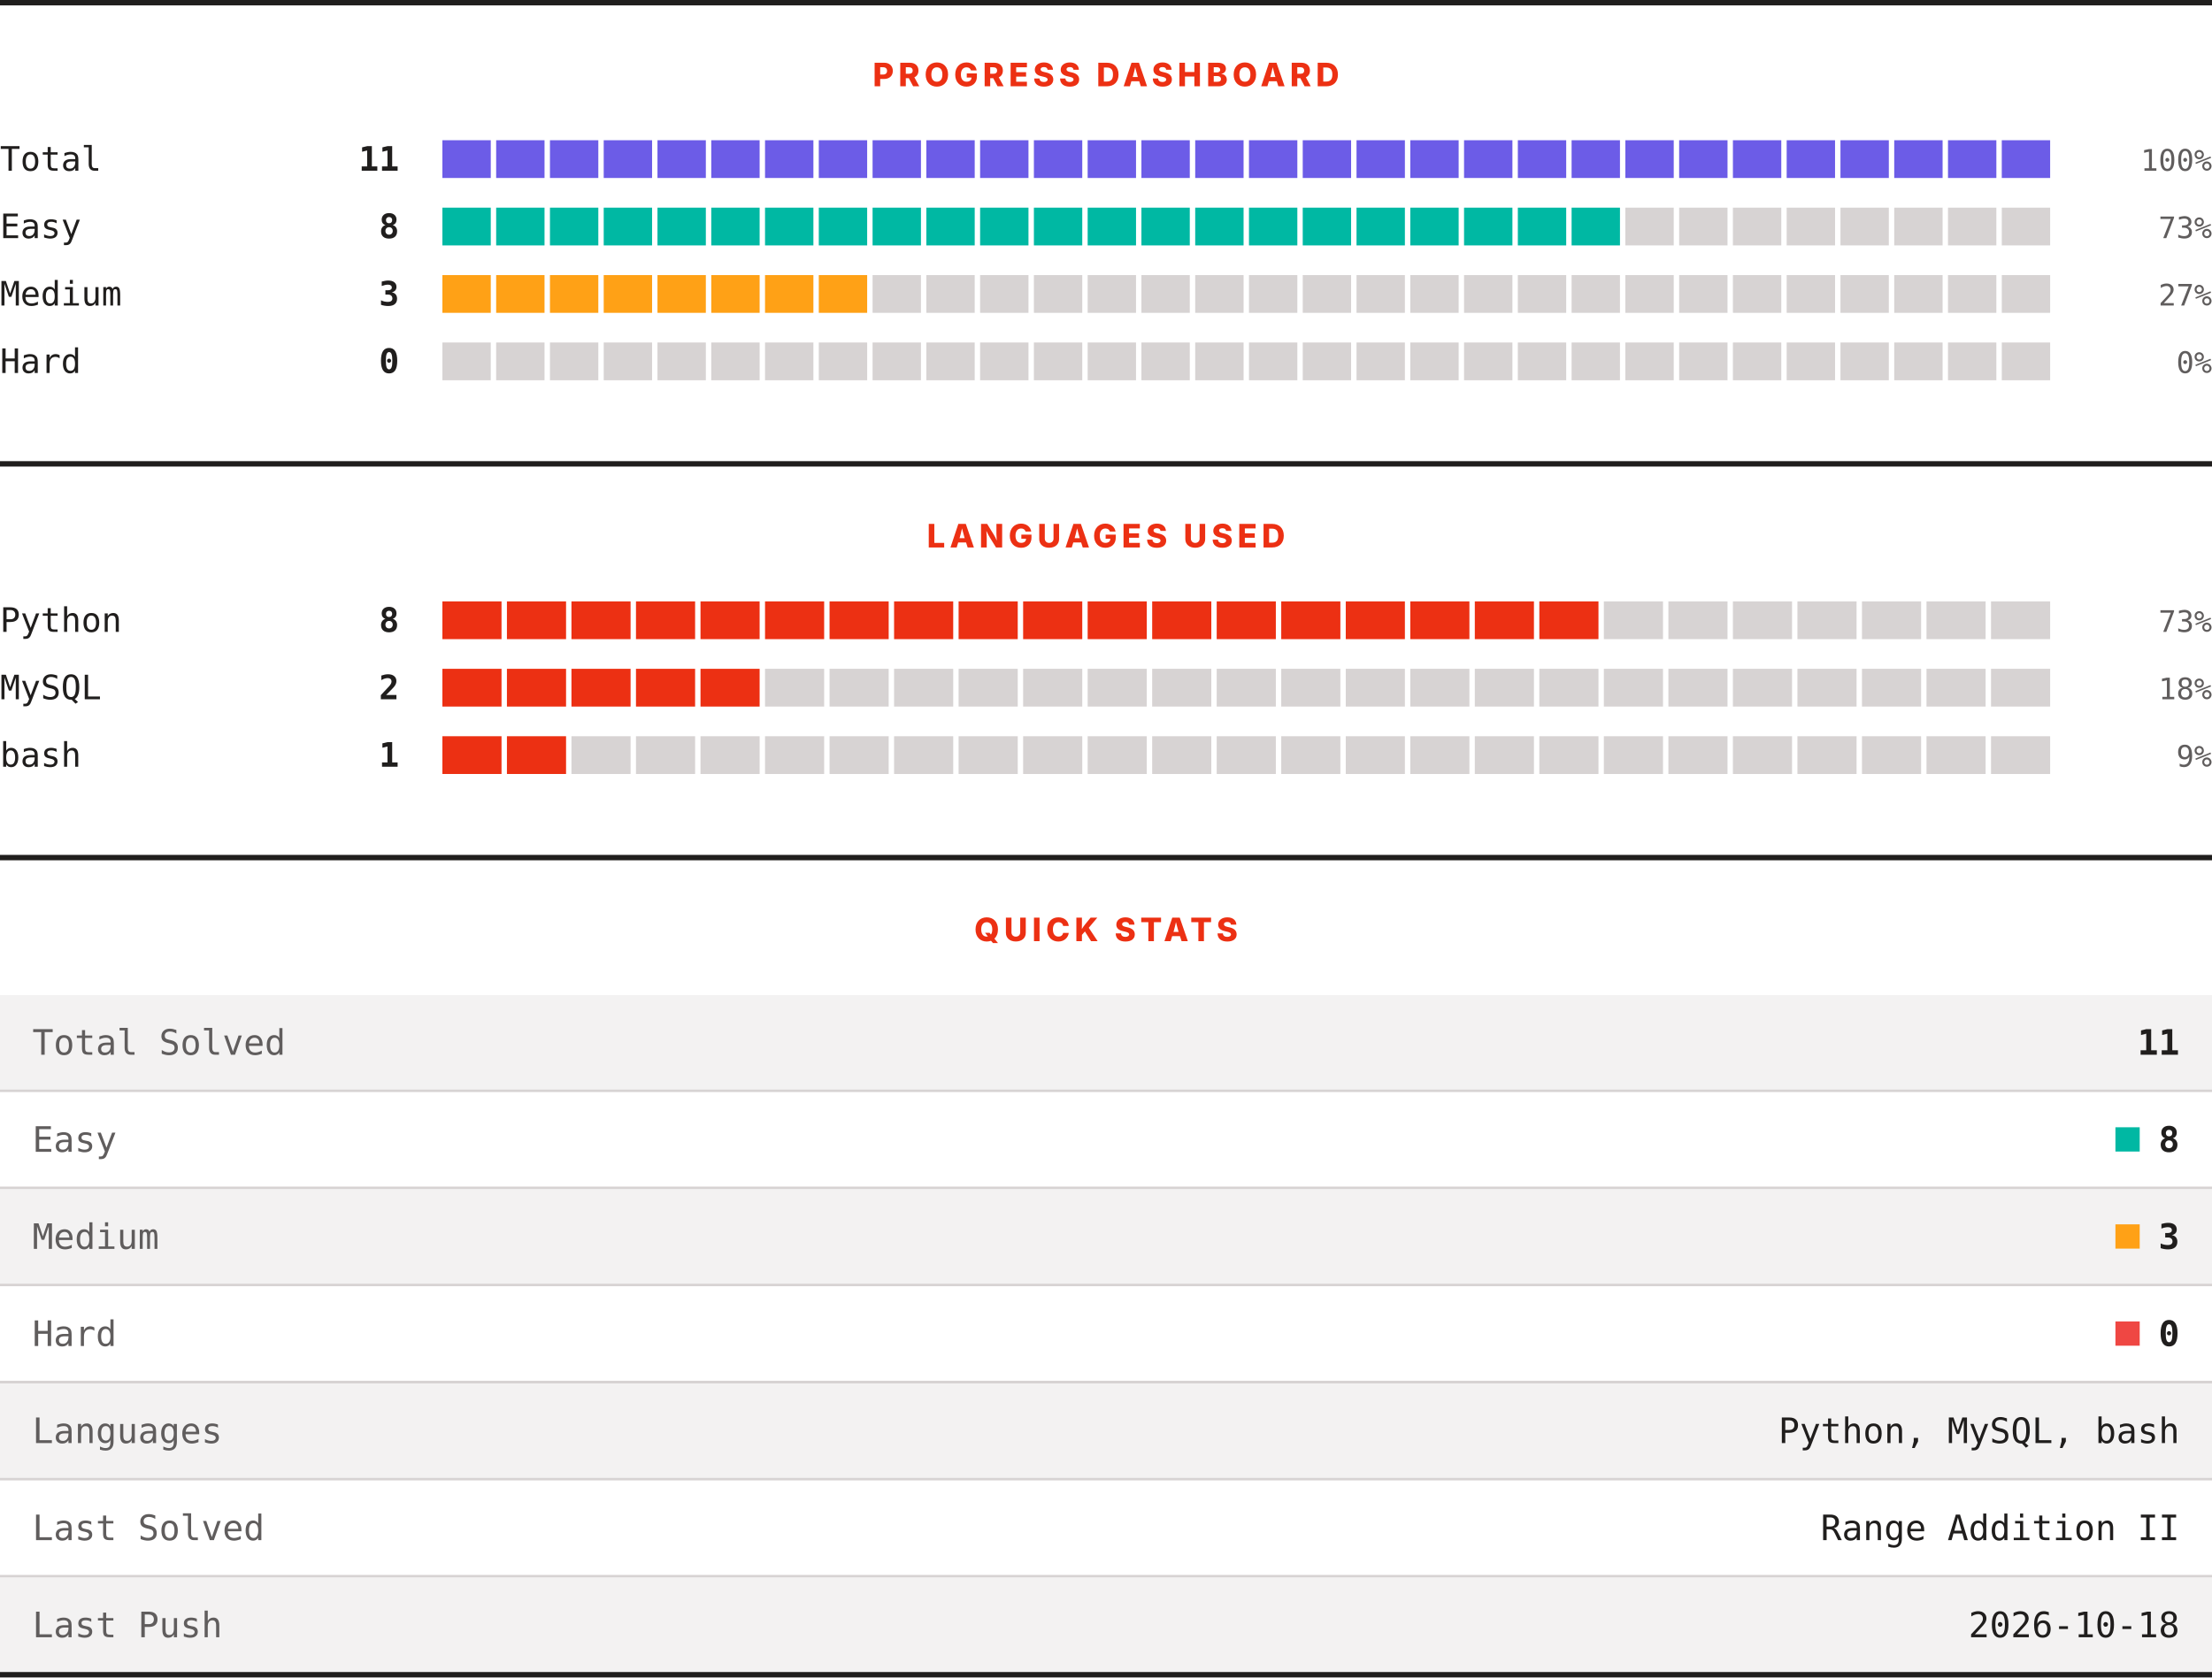
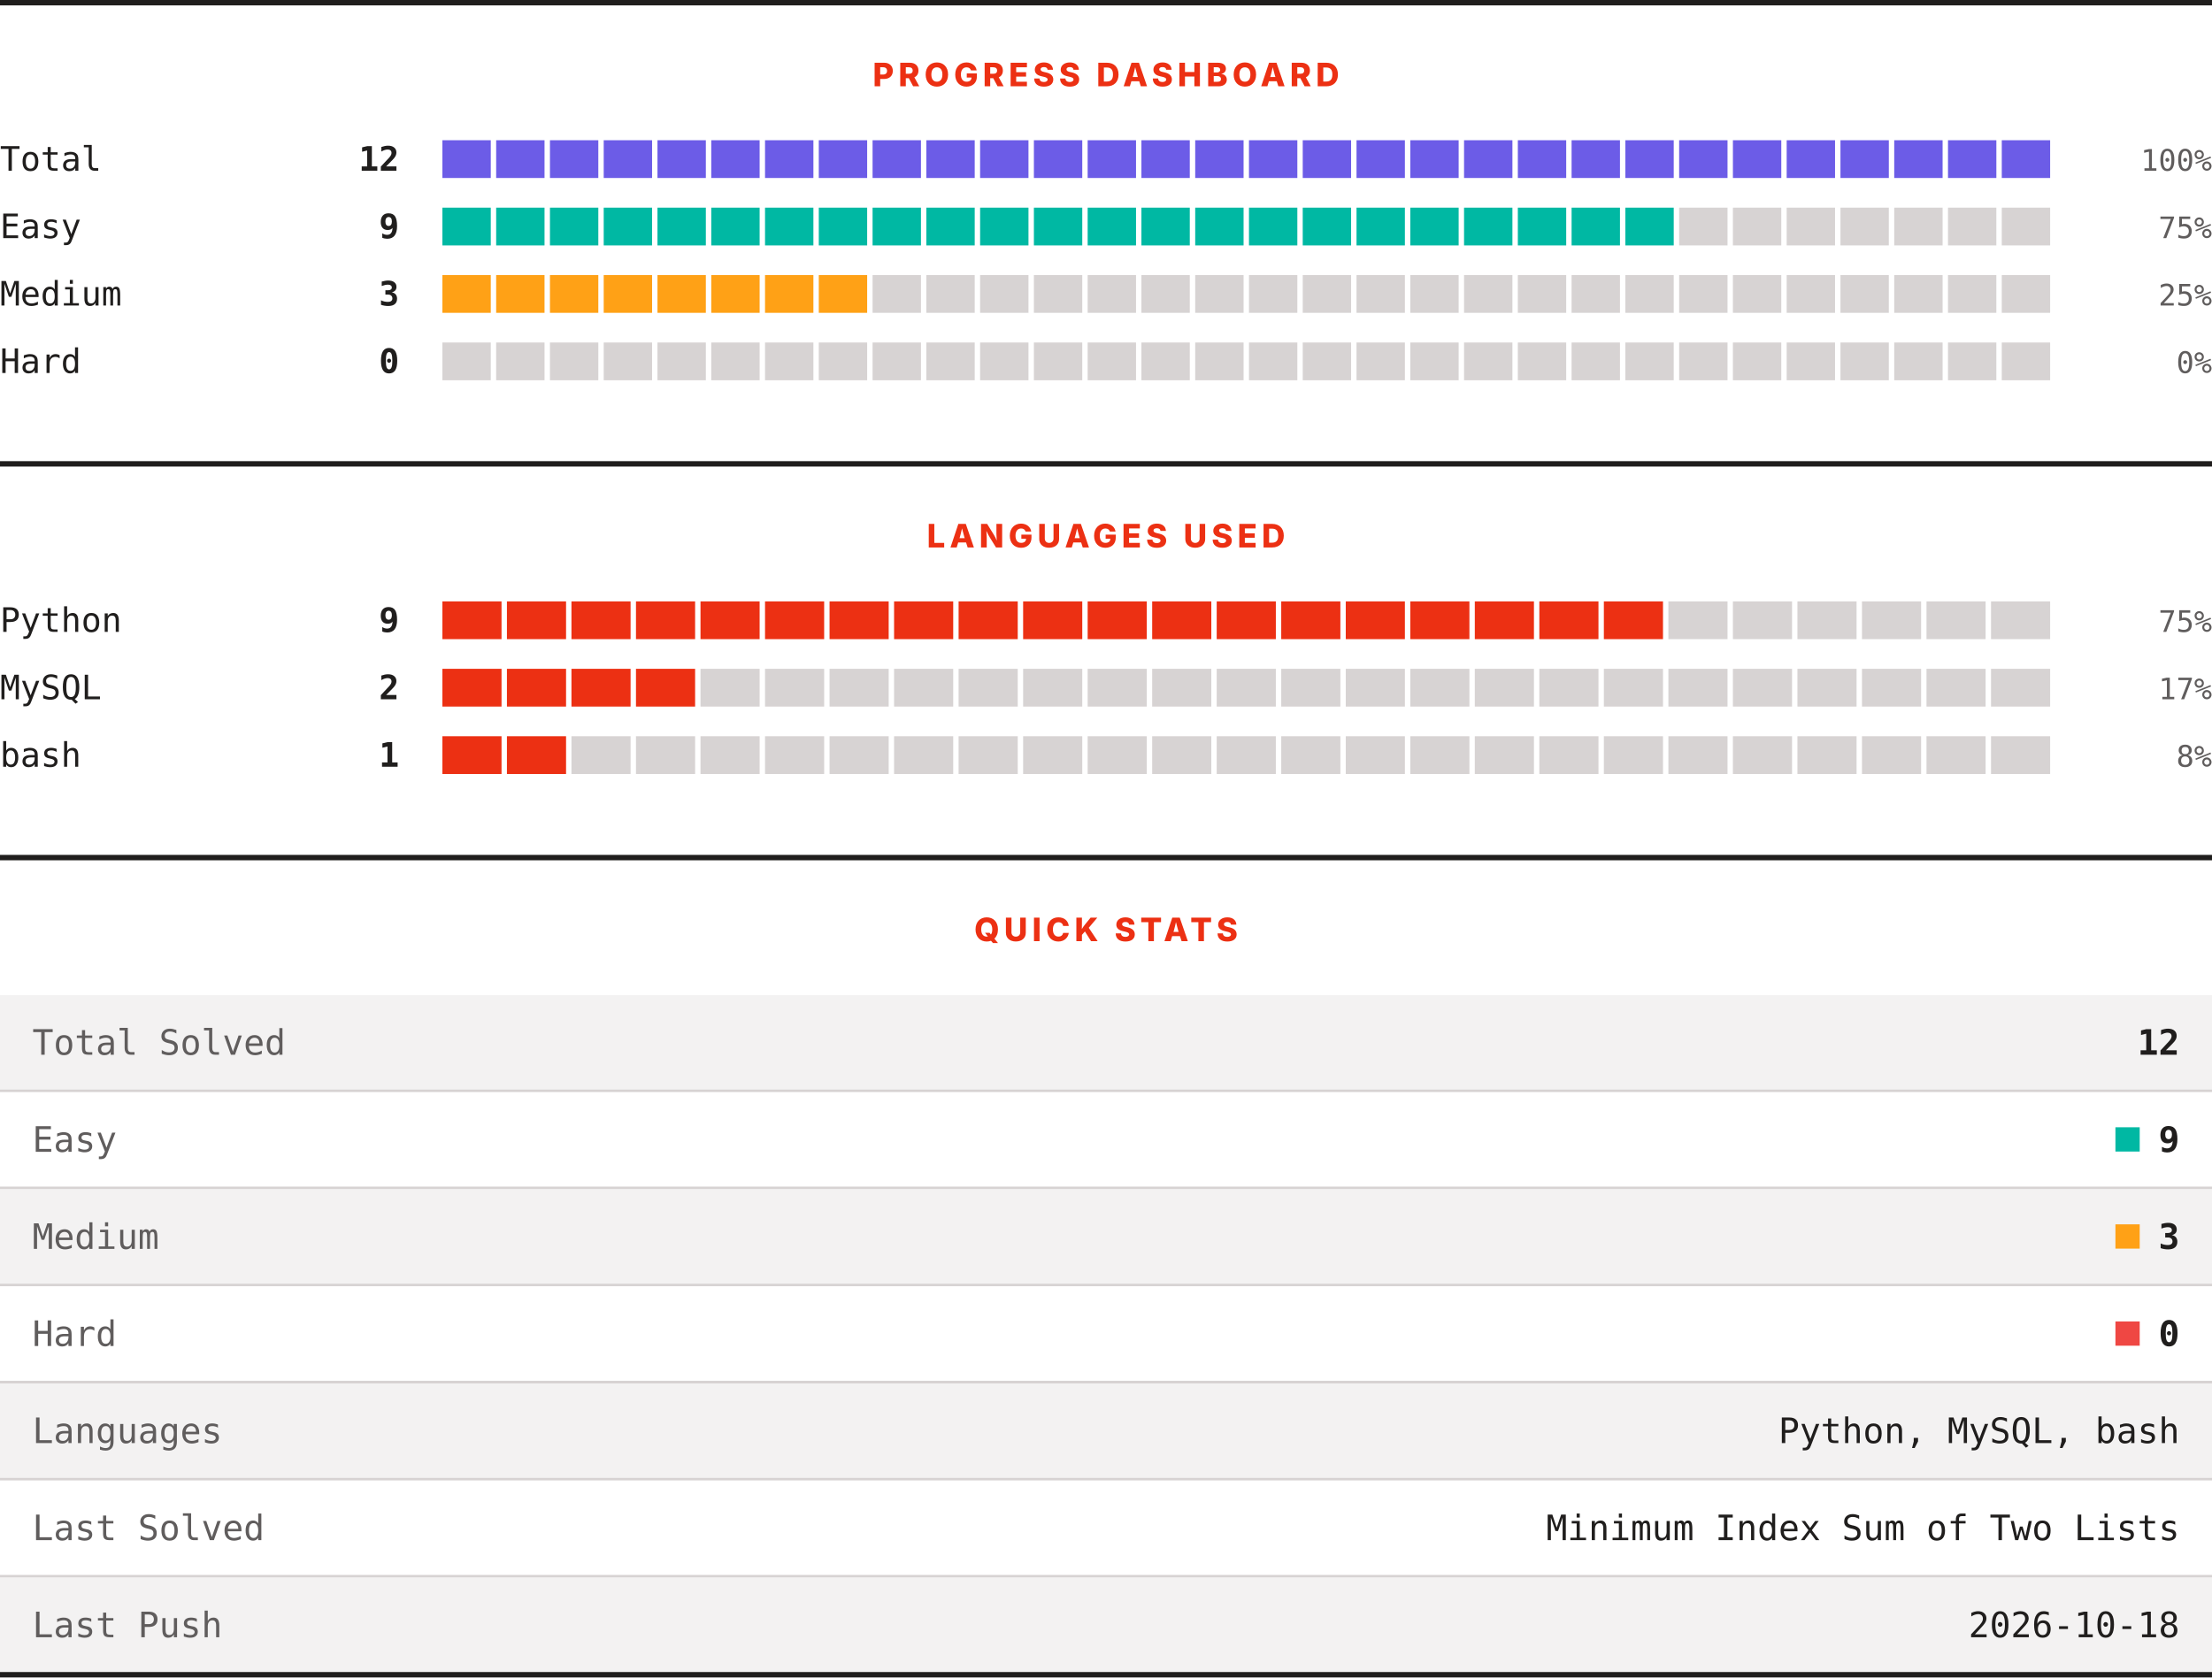
<svg xmlns="http://www.w3.org/2000/svg" width="820" height="622" viewBox="0 0 820 622" role="img" aria-label="LeetCode progress, languages and quick stats">
  <rect width="820" height="622" fill="#ffffff" />
  <rect x="0" y="0" width="820" height="2" fill="#201e1d" />
  <text x="410" y="32" text-anchor="middle" font-family="Archivo, system-ui, -apple-system, Segoe UI, sans-serif" font-size="12" font-weight="800" letter-spacing="1.68" fill="#ec3013">PROGRESS DASHBOARD</text>
  <text x="0" y="63.3" font-family="ui-monospace, SFMono-Regular, Menlo, Consolas, monospace" font-size="12.5" fill="#201e1d">Total</text>
-   <text x="148" y="63.3" text-anchor="end" font-family="ui-monospace, SFMono-Regular, Menlo, Consolas, monospace" font-size="12.5" font-weight="700" fill="#201e1d">11</text>
+   <text x="148" y="63.3" text-anchor="end" font-family="ui-monospace, SFMono-Regular, Menlo, Consolas, monospace" font-size="12.5" font-weight="700" fill="#201e1d">12</text>
  <rect x="164.00" y="52" width="17.93" height="14" fill="#6c5ce7" />
  <rect x="183.93" y="52" width="17.93" height="14" fill="#6c5ce7" />
  <rect x="203.87" y="52" width="17.93" height="14" fill="#6c5ce7" />
  <rect x="223.80" y="52" width="17.93" height="14" fill="#6c5ce7" />
  <rect x="243.73" y="52" width="17.93" height="14" fill="#6c5ce7" />
  <rect x="263.67" y="52" width="17.93" height="14" fill="#6c5ce7" />
  <rect x="283.60" y="52" width="17.93" height="14" fill="#6c5ce7" />
  <rect x="303.53" y="52" width="17.93" height="14" fill="#6c5ce7" />
  <rect x="323.47" y="52" width="17.93" height="14" fill="#6c5ce7" />
  <rect x="343.40" y="52" width="17.93" height="14" fill="#6c5ce7" />
  <rect x="363.33" y="52" width="17.93" height="14" fill="#6c5ce7" />
  <rect x="383.27" y="52" width="17.93" height="14" fill="#6c5ce7" />
  <rect x="403.20" y="52" width="17.93" height="14" fill="#6c5ce7" />
  <rect x="423.13" y="52" width="17.93" height="14" fill="#6c5ce7" />
  <rect x="443.07" y="52" width="17.93" height="14" fill="#6c5ce7" />
  <rect x="463.00" y="52" width="17.93" height="14" fill="#6c5ce7" />
  <rect x="482.93" y="52" width="17.93" height="14" fill="#6c5ce7" />
  <rect x="502.87" y="52" width="17.93" height="14" fill="#6c5ce7" />
  <rect x="522.80" y="52" width="17.93" height="14" fill="#6c5ce7" />
  <rect x="542.73" y="52" width="17.93" height="14" fill="#6c5ce7" />
  <rect x="562.67" y="52" width="17.93" height="14" fill="#6c5ce7" />
  <rect x="582.60" y="52" width="17.93" height="14" fill="#6c5ce7" />
  <rect x="602.53" y="52" width="17.93" height="14" fill="#6c5ce7" />
  <rect x="622.47" y="52" width="17.93" height="14" fill="#6c5ce7" />
  <rect x="642.40" y="52" width="17.93" height="14" fill="#6c5ce7" />
  <rect x="662.33" y="52" width="17.93" height="14" fill="#6c5ce7" />
  <rect x="682.27" y="52" width="17.93" height="14" fill="#6c5ce7" />
  <rect x="702.20" y="52" width="17.93" height="14" fill="#6c5ce7" />
  <rect x="722.13" y="52" width="17.93" height="14" fill="#6c5ce7" />
  <rect x="742.07" y="52" width="17.93" height="14" fill="#6c5ce7" />
  <text x="820" y="63.3" text-anchor="end" font-family="ui-monospace, SFMono-Regular, Menlo, Consolas, monospace" font-size="11" fill="#605d5d">100%</text>
  <text x="0" y="88.3" font-family="ui-monospace, SFMono-Regular, Menlo, Consolas, monospace" font-size="12.5" fill="#201e1d">Easy</text>
-   <text x="148" y="88.3" text-anchor="end" font-family="ui-monospace, SFMono-Regular, Menlo, Consolas, monospace" font-size="12.5" font-weight="700" fill="#201e1d">8</text>
+   <text x="148" y="88.3" text-anchor="end" font-family="ui-monospace, SFMono-Regular, Menlo, Consolas, monospace" font-size="12.5" font-weight="700" fill="#201e1d">9</text>
  <rect x="164.00" y="77" width="17.93" height="14" fill="#00b8a3" />
  <rect x="183.93" y="77" width="17.93" height="14" fill="#00b8a3" />
  <rect x="203.87" y="77" width="17.93" height="14" fill="#00b8a3" />
  <rect x="223.80" y="77" width="17.93" height="14" fill="#00b8a3" />
  <rect x="243.73" y="77" width="17.93" height="14" fill="#00b8a3" />
  <rect x="263.67" y="77" width="17.93" height="14" fill="#00b8a3" />
  <rect x="283.60" y="77" width="17.93" height="14" fill="#00b8a3" />
  <rect x="303.53" y="77" width="17.93" height="14" fill="#00b8a3" />
  <rect x="323.47" y="77" width="17.93" height="14" fill="#00b8a3" />
  <rect x="343.40" y="77" width="17.93" height="14" fill="#00b8a3" />
  <rect x="363.33" y="77" width="17.93" height="14" fill="#00b8a3" />
  <rect x="383.27" y="77" width="17.93" height="14" fill="#00b8a3" />
  <rect x="403.20" y="77" width="17.93" height="14" fill="#00b8a3" />
  <rect x="423.13" y="77" width="17.93" height="14" fill="#00b8a3" />
  <rect x="443.07" y="77" width="17.93" height="14" fill="#00b8a3" />
  <rect x="463.00" y="77" width="17.93" height="14" fill="#00b8a3" />
  <rect x="482.93" y="77" width="17.93" height="14" fill="#00b8a3" />
  <rect x="502.87" y="77" width="17.93" height="14" fill="#00b8a3" />
  <rect x="522.80" y="77" width="17.93" height="14" fill="#00b8a3" />
  <rect x="542.73" y="77" width="17.93" height="14" fill="#00b8a3" />
  <rect x="562.67" y="77" width="17.93" height="14" fill="#00b8a3" />
  <rect x="582.60" y="77" width="17.93" height="14" fill="#00b8a3" />
-   <rect x="602.53" y="77" width="17.93" height="14" fill="#d7d3d3" />
+   <rect x="602.53" y="77" width="17.93" height="14" fill="#00b8a3" />
  <rect x="622.47" y="77" width="17.93" height="14" fill="#d7d3d3" />
  <rect x="642.40" y="77" width="17.93" height="14" fill="#d7d3d3" />
  <rect x="662.33" y="77" width="17.93" height="14" fill="#d7d3d3" />
  <rect x="682.27" y="77" width="17.93" height="14" fill="#d7d3d3" />
  <rect x="702.20" y="77" width="17.93" height="14" fill="#d7d3d3" />
  <rect x="722.13" y="77" width="17.93" height="14" fill="#d7d3d3" />
  <rect x="742.07" y="77" width="17.93" height="14" fill="#d7d3d3" />
-   <text x="820" y="88.3" text-anchor="end" font-family="ui-monospace, SFMono-Regular, Menlo, Consolas, monospace" font-size="11" fill="#605d5d">73%</text>
+   <text x="820" y="88.3" text-anchor="end" font-family="ui-monospace, SFMono-Regular, Menlo, Consolas, monospace" font-size="11" fill="#605d5d">75%</text>
  <text x="0" y="113.3" font-family="ui-monospace, SFMono-Regular, Menlo, Consolas, monospace" font-size="12.5" fill="#201e1d">Medium</text>
  <text x="148" y="113.3" text-anchor="end" font-family="ui-monospace, SFMono-Regular, Menlo, Consolas, monospace" font-size="12.5" font-weight="700" fill="#201e1d">3</text>
  <rect x="164.00" y="102" width="17.93" height="14" fill="#ffa116" />
  <rect x="183.93" y="102" width="17.93" height="14" fill="#ffa116" />
  <rect x="203.87" y="102" width="17.93" height="14" fill="#ffa116" />
  <rect x="223.80" y="102" width="17.93" height="14" fill="#ffa116" />
  <rect x="243.73" y="102" width="17.93" height="14" fill="#ffa116" />
  <rect x="263.67" y="102" width="17.93" height="14" fill="#ffa116" />
  <rect x="283.60" y="102" width="17.93" height="14" fill="#ffa116" />
  <rect x="303.53" y="102" width="17.93" height="14" fill="#ffa116" />
  <rect x="323.47" y="102" width="17.93" height="14" fill="#d7d3d3" />
  <rect x="343.40" y="102" width="17.93" height="14" fill="#d7d3d3" />
  <rect x="363.33" y="102" width="17.93" height="14" fill="#d7d3d3" />
  <rect x="383.27" y="102" width="17.93" height="14" fill="#d7d3d3" />
  <rect x="403.20" y="102" width="17.93" height="14" fill="#d7d3d3" />
  <rect x="423.13" y="102" width="17.93" height="14" fill="#d7d3d3" />
  <rect x="443.07" y="102" width="17.93" height="14" fill="#d7d3d3" />
  <rect x="463.00" y="102" width="17.93" height="14" fill="#d7d3d3" />
  <rect x="482.93" y="102" width="17.93" height="14" fill="#d7d3d3" />
  <rect x="502.87" y="102" width="17.93" height="14" fill="#d7d3d3" />
  <rect x="522.80" y="102" width="17.93" height="14" fill="#d7d3d3" />
  <rect x="542.73" y="102" width="17.93" height="14" fill="#d7d3d3" />
  <rect x="562.67" y="102" width="17.93" height="14" fill="#d7d3d3" />
  <rect x="582.60" y="102" width="17.93" height="14" fill="#d7d3d3" />
  <rect x="602.53" y="102" width="17.93" height="14" fill="#d7d3d3" />
  <rect x="622.47" y="102" width="17.93" height="14" fill="#d7d3d3" />
  <rect x="642.40" y="102" width="17.93" height="14" fill="#d7d3d3" />
  <rect x="662.33" y="102" width="17.93" height="14" fill="#d7d3d3" />
  <rect x="682.27" y="102" width="17.93" height="14" fill="#d7d3d3" />
  <rect x="702.20" y="102" width="17.93" height="14" fill="#d7d3d3" />
  <rect x="722.13" y="102" width="17.93" height="14" fill="#d7d3d3" />
  <rect x="742.07" y="102" width="17.93" height="14" fill="#d7d3d3" />
-   <text x="820" y="113.3" text-anchor="end" font-family="ui-monospace, SFMono-Regular, Menlo, Consolas, monospace" font-size="11" fill="#605d5d">27%</text>
+   <text x="820" y="113.3" text-anchor="end" font-family="ui-monospace, SFMono-Regular, Menlo, Consolas, monospace" font-size="11" fill="#605d5d">25%</text>
  <text x="0" y="138.3" font-family="ui-monospace, SFMono-Regular, Menlo, Consolas, monospace" font-size="12.5" fill="#201e1d">Hard</text>
  <text x="148" y="138.3" text-anchor="end" font-family="ui-monospace, SFMono-Regular, Menlo, Consolas, monospace" font-size="12.5" font-weight="700" fill="#201e1d">0</text>
  <rect x="164.00" y="127" width="17.93" height="14" fill="#d7d3d3" />
  <rect x="183.93" y="127" width="17.93" height="14" fill="#d7d3d3" />
  <rect x="203.87" y="127" width="17.93" height="14" fill="#d7d3d3" />
  <rect x="223.80" y="127" width="17.93" height="14" fill="#d7d3d3" />
  <rect x="243.73" y="127" width="17.93" height="14" fill="#d7d3d3" />
  <rect x="263.67" y="127" width="17.93" height="14" fill="#d7d3d3" />
  <rect x="283.60" y="127" width="17.93" height="14" fill="#d7d3d3" />
  <rect x="303.53" y="127" width="17.93" height="14" fill="#d7d3d3" />
  <rect x="323.47" y="127" width="17.93" height="14" fill="#d7d3d3" />
  <rect x="343.40" y="127" width="17.93" height="14" fill="#d7d3d3" />
  <rect x="363.33" y="127" width="17.93" height="14" fill="#d7d3d3" />
  <rect x="383.27" y="127" width="17.93" height="14" fill="#d7d3d3" />
  <rect x="403.20" y="127" width="17.93" height="14" fill="#d7d3d3" />
  <rect x="423.13" y="127" width="17.93" height="14" fill="#d7d3d3" />
  <rect x="443.07" y="127" width="17.93" height="14" fill="#d7d3d3" />
  <rect x="463.00" y="127" width="17.93" height="14" fill="#d7d3d3" />
  <rect x="482.93" y="127" width="17.93" height="14" fill="#d7d3d3" />
  <rect x="502.87" y="127" width="17.93" height="14" fill="#d7d3d3" />
  <rect x="522.80" y="127" width="17.93" height="14" fill="#d7d3d3" />
  <rect x="542.73" y="127" width="17.93" height="14" fill="#d7d3d3" />
  <rect x="562.67" y="127" width="17.93" height="14" fill="#d7d3d3" />
  <rect x="582.60" y="127" width="17.93" height="14" fill="#d7d3d3" />
  <rect x="602.53" y="127" width="17.93" height="14" fill="#d7d3d3" />
  <rect x="622.47" y="127" width="17.93" height="14" fill="#d7d3d3" />
  <rect x="642.40" y="127" width="17.93" height="14" fill="#d7d3d3" />
  <rect x="662.33" y="127" width="17.93" height="14" fill="#d7d3d3" />
  <rect x="682.27" y="127" width="17.93" height="14" fill="#d7d3d3" />
  <rect x="702.20" y="127" width="17.93" height="14" fill="#d7d3d3" />
  <rect x="722.13" y="127" width="17.93" height="14" fill="#d7d3d3" />
  <rect x="742.07" y="127" width="17.93" height="14" fill="#d7d3d3" />
  <text x="820" y="138.3" text-anchor="end" font-family="ui-monospace, SFMono-Regular, Menlo, Consolas, monospace" font-size="11" fill="#605d5d">0%</text>
  <rect x="0" y="171" width="820" height="2" fill="#201e1d" />
  <text x="410" y="203" text-anchor="middle" font-family="Archivo, system-ui, -apple-system, Segoe UI, sans-serif" font-size="12" font-weight="800" letter-spacing="1.68" fill="#ec3013">LANGUAGES USED</text>
  <text x="0" y="234.3" font-family="ui-monospace, SFMono-Regular, Menlo, Consolas, monospace" font-size="12.5" fill="#201e1d">Python</text>
-   <text x="148" y="234.3" text-anchor="end" font-family="ui-monospace, SFMono-Regular, Menlo, Consolas, monospace" font-size="12.5" font-weight="700" fill="#201e1d">8</text>
+   <text x="148" y="234.3" text-anchor="end" font-family="ui-monospace, SFMono-Regular, Menlo, Consolas, monospace" font-size="12.5" font-weight="700" fill="#201e1d">9</text>
  <rect x="164.00" y="223" width="21.92" height="14" fill="#ec3013" />
  <rect x="187.92" y="223" width="21.92" height="14" fill="#ec3013" />
  <rect x="211.84" y="223" width="21.92" height="14" fill="#ec3013" />
  <rect x="235.76" y="223" width="21.92" height="14" fill="#ec3013" />
  <rect x="259.68" y="223" width="21.92" height="14" fill="#ec3013" />
  <rect x="283.60" y="223" width="21.92" height="14" fill="#ec3013" />
  <rect x="307.52" y="223" width="21.92" height="14" fill="#ec3013" />
  <rect x="331.44" y="223" width="21.92" height="14" fill="#ec3013" />
  <rect x="355.36" y="223" width="21.92" height="14" fill="#ec3013" />
  <rect x="379.28" y="223" width="21.92" height="14" fill="#ec3013" />
  <rect x="403.20" y="223" width="21.92" height="14" fill="#ec3013" />
  <rect x="427.12" y="223" width="21.92" height="14" fill="#ec3013" />
  <rect x="451.04" y="223" width="21.92" height="14" fill="#ec3013" />
  <rect x="474.96" y="223" width="21.92" height="14" fill="#ec3013" />
  <rect x="498.88" y="223" width="21.92" height="14" fill="#ec3013" />
  <rect x="522.80" y="223" width="21.92" height="14" fill="#ec3013" />
  <rect x="546.72" y="223" width="21.92" height="14" fill="#ec3013" />
  <rect x="570.64" y="223" width="21.92" height="14" fill="#ec3013" />
-   <rect x="594.56" y="223" width="21.92" height="14" fill="#d7d3d3" />
+   <rect x="594.56" y="223" width="21.92" height="14" fill="#ec3013" />
  <rect x="618.48" y="223" width="21.92" height="14" fill="#d7d3d3" />
  <rect x="642.40" y="223" width="21.92" height="14" fill="#d7d3d3" />
  <rect x="666.32" y="223" width="21.92" height="14" fill="#d7d3d3" />
  <rect x="690.24" y="223" width="21.92" height="14" fill="#d7d3d3" />
  <rect x="714.16" y="223" width="21.92" height="14" fill="#d7d3d3" />
  <rect x="738.08" y="223" width="21.92" height="14" fill="#d7d3d3" />
-   <text x="820" y="234.3" text-anchor="end" font-family="ui-monospace, SFMono-Regular, Menlo, Consolas, monospace" font-size="11" fill="#605d5d">73%</text>
+   <text x="820" y="234.3" text-anchor="end" font-family="ui-monospace, SFMono-Regular, Menlo, Consolas, monospace" font-size="11" fill="#605d5d">75%</text>
  <text x="0" y="259.3" font-family="ui-monospace, SFMono-Regular, Menlo, Consolas, monospace" font-size="12.5" fill="#201e1d">MySQL</text>
  <text x="148" y="259.3" text-anchor="end" font-family="ui-monospace, SFMono-Regular, Menlo, Consolas, monospace" font-size="12.5" font-weight="700" fill="#201e1d">2</text>
  <rect x="164.00" y="248" width="21.92" height="14" fill="#ec3013" />
  <rect x="187.92" y="248" width="21.92" height="14" fill="#ec3013" />
  <rect x="211.84" y="248" width="21.92" height="14" fill="#ec3013" />
  <rect x="235.76" y="248" width="21.92" height="14" fill="#ec3013" />
-   <rect x="259.68" y="248" width="21.92" height="14" fill="#ec3013" />
+   <rect x="259.68" y="248" width="21.92" height="14" fill="#d7d3d3" />
  <rect x="283.60" y="248" width="21.92" height="14" fill="#d7d3d3" />
  <rect x="307.52" y="248" width="21.92" height="14" fill="#d7d3d3" />
  <rect x="331.44" y="248" width="21.92" height="14" fill="#d7d3d3" />
  <rect x="355.36" y="248" width="21.92" height="14" fill="#d7d3d3" />
  <rect x="379.28" y="248" width="21.92" height="14" fill="#d7d3d3" />
  <rect x="403.20" y="248" width="21.92" height="14" fill="#d7d3d3" />
  <rect x="427.12" y="248" width="21.92" height="14" fill="#d7d3d3" />
  <rect x="451.04" y="248" width="21.92" height="14" fill="#d7d3d3" />
  <rect x="474.96" y="248" width="21.92" height="14" fill="#d7d3d3" />
  <rect x="498.88" y="248" width="21.92" height="14" fill="#d7d3d3" />
  <rect x="522.80" y="248" width="21.92" height="14" fill="#d7d3d3" />
  <rect x="546.72" y="248" width="21.92" height="14" fill="#d7d3d3" />
  <rect x="570.64" y="248" width="21.92" height="14" fill="#d7d3d3" />
  <rect x="594.56" y="248" width="21.92" height="14" fill="#d7d3d3" />
  <rect x="618.48" y="248" width="21.92" height="14" fill="#d7d3d3" />
  <rect x="642.40" y="248" width="21.92" height="14" fill="#d7d3d3" />
  <rect x="666.32" y="248" width="21.92" height="14" fill="#d7d3d3" />
  <rect x="690.24" y="248" width="21.92" height="14" fill="#d7d3d3" />
  <rect x="714.16" y="248" width="21.92" height="14" fill="#d7d3d3" />
  <rect x="738.08" y="248" width="21.92" height="14" fill="#d7d3d3" />
-   <text x="820" y="259.3" text-anchor="end" font-family="ui-monospace, SFMono-Regular, Menlo, Consolas, monospace" font-size="11" fill="#605d5d">18%</text>
+   <text x="820" y="259.3" text-anchor="end" font-family="ui-monospace, SFMono-Regular, Menlo, Consolas, monospace" font-size="11" fill="#605d5d">17%</text>
  <text x="0" y="284.3" font-family="ui-monospace, SFMono-Regular, Menlo, Consolas, monospace" font-size="12.5" fill="#201e1d">bash</text>
  <text x="148" y="284.3" text-anchor="end" font-family="ui-monospace, SFMono-Regular, Menlo, Consolas, monospace" font-size="12.5" font-weight="700" fill="#201e1d">1</text>
  <rect x="164.00" y="273" width="21.92" height="14" fill="#ec3013" />
  <rect x="187.92" y="273" width="21.92" height="14" fill="#ec3013" />
  <rect x="211.84" y="273" width="21.92" height="14" fill="#d7d3d3" />
  <rect x="235.76" y="273" width="21.92" height="14" fill="#d7d3d3" />
  <rect x="259.68" y="273" width="21.92" height="14" fill="#d7d3d3" />
  <rect x="283.60" y="273" width="21.92" height="14" fill="#d7d3d3" />
  <rect x="307.52" y="273" width="21.92" height="14" fill="#d7d3d3" />
  <rect x="331.44" y="273" width="21.92" height="14" fill="#d7d3d3" />
  <rect x="355.36" y="273" width="21.92" height="14" fill="#d7d3d3" />
  <rect x="379.28" y="273" width="21.92" height="14" fill="#d7d3d3" />
  <rect x="403.20" y="273" width="21.92" height="14" fill="#d7d3d3" />
  <rect x="427.12" y="273" width="21.92" height="14" fill="#d7d3d3" />
  <rect x="451.04" y="273" width="21.92" height="14" fill="#d7d3d3" />
  <rect x="474.96" y="273" width="21.92" height="14" fill="#d7d3d3" />
  <rect x="498.88" y="273" width="21.92" height="14" fill="#d7d3d3" />
  <rect x="522.80" y="273" width="21.92" height="14" fill="#d7d3d3" />
  <rect x="546.72" y="273" width="21.92" height="14" fill="#d7d3d3" />
  <rect x="570.64" y="273" width="21.92" height="14" fill="#d7d3d3" />
  <rect x="594.56" y="273" width="21.92" height="14" fill="#d7d3d3" />
  <rect x="618.48" y="273" width="21.92" height="14" fill="#d7d3d3" />
  <rect x="642.40" y="273" width="21.92" height="14" fill="#d7d3d3" />
  <rect x="666.32" y="273" width="21.92" height="14" fill="#d7d3d3" />
  <rect x="690.24" y="273" width="21.92" height="14" fill="#d7d3d3" />
  <rect x="714.16" y="273" width="21.92" height="14" fill="#d7d3d3" />
  <rect x="738.08" y="273" width="21.92" height="14" fill="#d7d3d3" />
-   <text x="820" y="284.3" text-anchor="end" font-family="ui-monospace, SFMono-Regular, Menlo, Consolas, monospace" font-size="11" fill="#605d5d">9%</text>
+   <text x="820" y="284.3" text-anchor="end" font-family="ui-monospace, SFMono-Regular, Menlo, Consolas, monospace" font-size="11" fill="#605d5d">8%</text>
  <rect x="0" y="317" width="820" height="2" fill="#201e1d" />
  <text x="410" y="349" text-anchor="middle" font-family="Archivo, system-ui, -apple-system, Segoe UI, sans-serif" font-size="12" font-weight="800" letter-spacing="1.68" fill="#ec3013">QUICK STATS</text>
  <rect x="0" y="369" width="820" height="35" fill="#f3f2f2" />
  <text x="12" y="391.1" font-family="ui-monospace, SFMono-Regular, Menlo, Consolas, monospace" font-size="13" fill="#605d5d">Total Solved</text>
-   <text x="808" y="391.1" text-anchor="end" font-family="ui-monospace, SFMono-Regular, Menlo, Consolas, monospace" font-size="13" font-weight="700" fill="#201e1d">11</text>
+   <text x="808" y="391.1" text-anchor="end" font-family="ui-monospace, SFMono-Regular, Menlo, Consolas, monospace" font-size="13" font-weight="700" fill="#201e1d">12</text>
  <rect x="0" y="404" width="820" height="1" fill="#d7d3d3" />
  <rect x="0" y="405" width="820" height="35" fill="#ffffff" />
  <text x="12" y="427.1" font-family="ui-monospace, SFMono-Regular, Menlo, Consolas, monospace" font-size="13" fill="#605d5d">Easy</text>
  <rect x="784.2" y="418" width="9" height="9" fill="#00b8a3" />
-   <text x="808" y="427.1" text-anchor="end" font-family="ui-monospace, SFMono-Regular, Menlo, Consolas, monospace" font-size="13" font-weight="700" fill="#201e1d">8</text>
+   <text x="808" y="427.1" text-anchor="end" font-family="ui-monospace, SFMono-Regular, Menlo, Consolas, monospace" font-size="13" font-weight="700" fill="#201e1d">9</text>
  <rect x="0" y="440" width="820" height="1" fill="#d7d3d3" />
  <rect x="0" y="441" width="820" height="35" fill="#f3f2f2" />
  <text x="12" y="463.1" font-family="ui-monospace, SFMono-Regular, Menlo, Consolas, monospace" font-size="13" fill="#605d5d">Medium</text>
  <rect x="784.2" y="454" width="9" height="9" fill="#ffa116" />
  <text x="808" y="463.1" text-anchor="end" font-family="ui-monospace, SFMono-Regular, Menlo, Consolas, monospace" font-size="13" font-weight="700" fill="#201e1d">3</text>
  <rect x="0" y="476" width="820" height="1" fill="#d7d3d3" />
  <rect x="0" y="477" width="820" height="35" fill="#ffffff" />
  <text x="12" y="499.1" font-family="ui-monospace, SFMono-Regular, Menlo, Consolas, monospace" font-size="13" fill="#605d5d">Hard</text>
  <rect x="784.2" y="490" width="9" height="9" fill="#ef4743" />
  <text x="808" y="499.1" text-anchor="end" font-family="ui-monospace, SFMono-Regular, Menlo, Consolas, monospace" font-size="13" font-weight="700" fill="#201e1d">0</text>
  <rect x="0" y="512" width="820" height="1" fill="#d7d3d3" />
  <rect x="0" y="513" width="820" height="35" fill="#f3f2f2" />
  <text x="12" y="535.1" font-family="ui-monospace, SFMono-Regular, Menlo, Consolas, monospace" font-size="13" fill="#605d5d">Languages</text>
  <text x="808" y="535.1" text-anchor="end" font-family="ui-monospace, SFMono-Regular, Menlo, Consolas, monospace" font-size="13" fill="#201e1d">Python, MySQL, bash</text>
  <rect x="0" y="548" width="820" height="1" fill="#d7d3d3" />
  <rect x="0" y="549" width="820" height="35" fill="#ffffff" />
  <text x="12" y="571.1" font-family="ui-monospace, SFMono-Regular, Menlo, Consolas, monospace" font-size="13" fill="#605d5d">Last Solved</text>
-   <text x="808" y="571.1" text-anchor="end" font-family="ui-monospace, SFMono-Regular, Menlo, Consolas, monospace" font-size="13" fill="#201e1d">Range Addition II</text>
+   <text x="808" y="571.1" text-anchor="end" font-family="ui-monospace, SFMono-Regular, Menlo, Consolas, monospace" font-size="13" fill="#201e1d">Minimum Index Sum of Two Lists</text>
  <rect x="0" y="584" width="820" height="1" fill="#d7d3d3" />
  <rect x="0" y="585" width="820" height="35" fill="#f3f2f2" />
  <text x="12" y="607.1" font-family="ui-monospace, SFMono-Regular, Menlo, Consolas, monospace" font-size="13" fill="#605d5d">Last Push</text>
  <text x="808" y="607.1" text-anchor="end" font-family="ui-monospace, SFMono-Regular, Menlo, Consolas, monospace" font-size="13" fill="#201e1d">2026-10-18</text>
  <rect x="0" y="620" width="820" height="2" fill="#201e1d" />
</svg>
